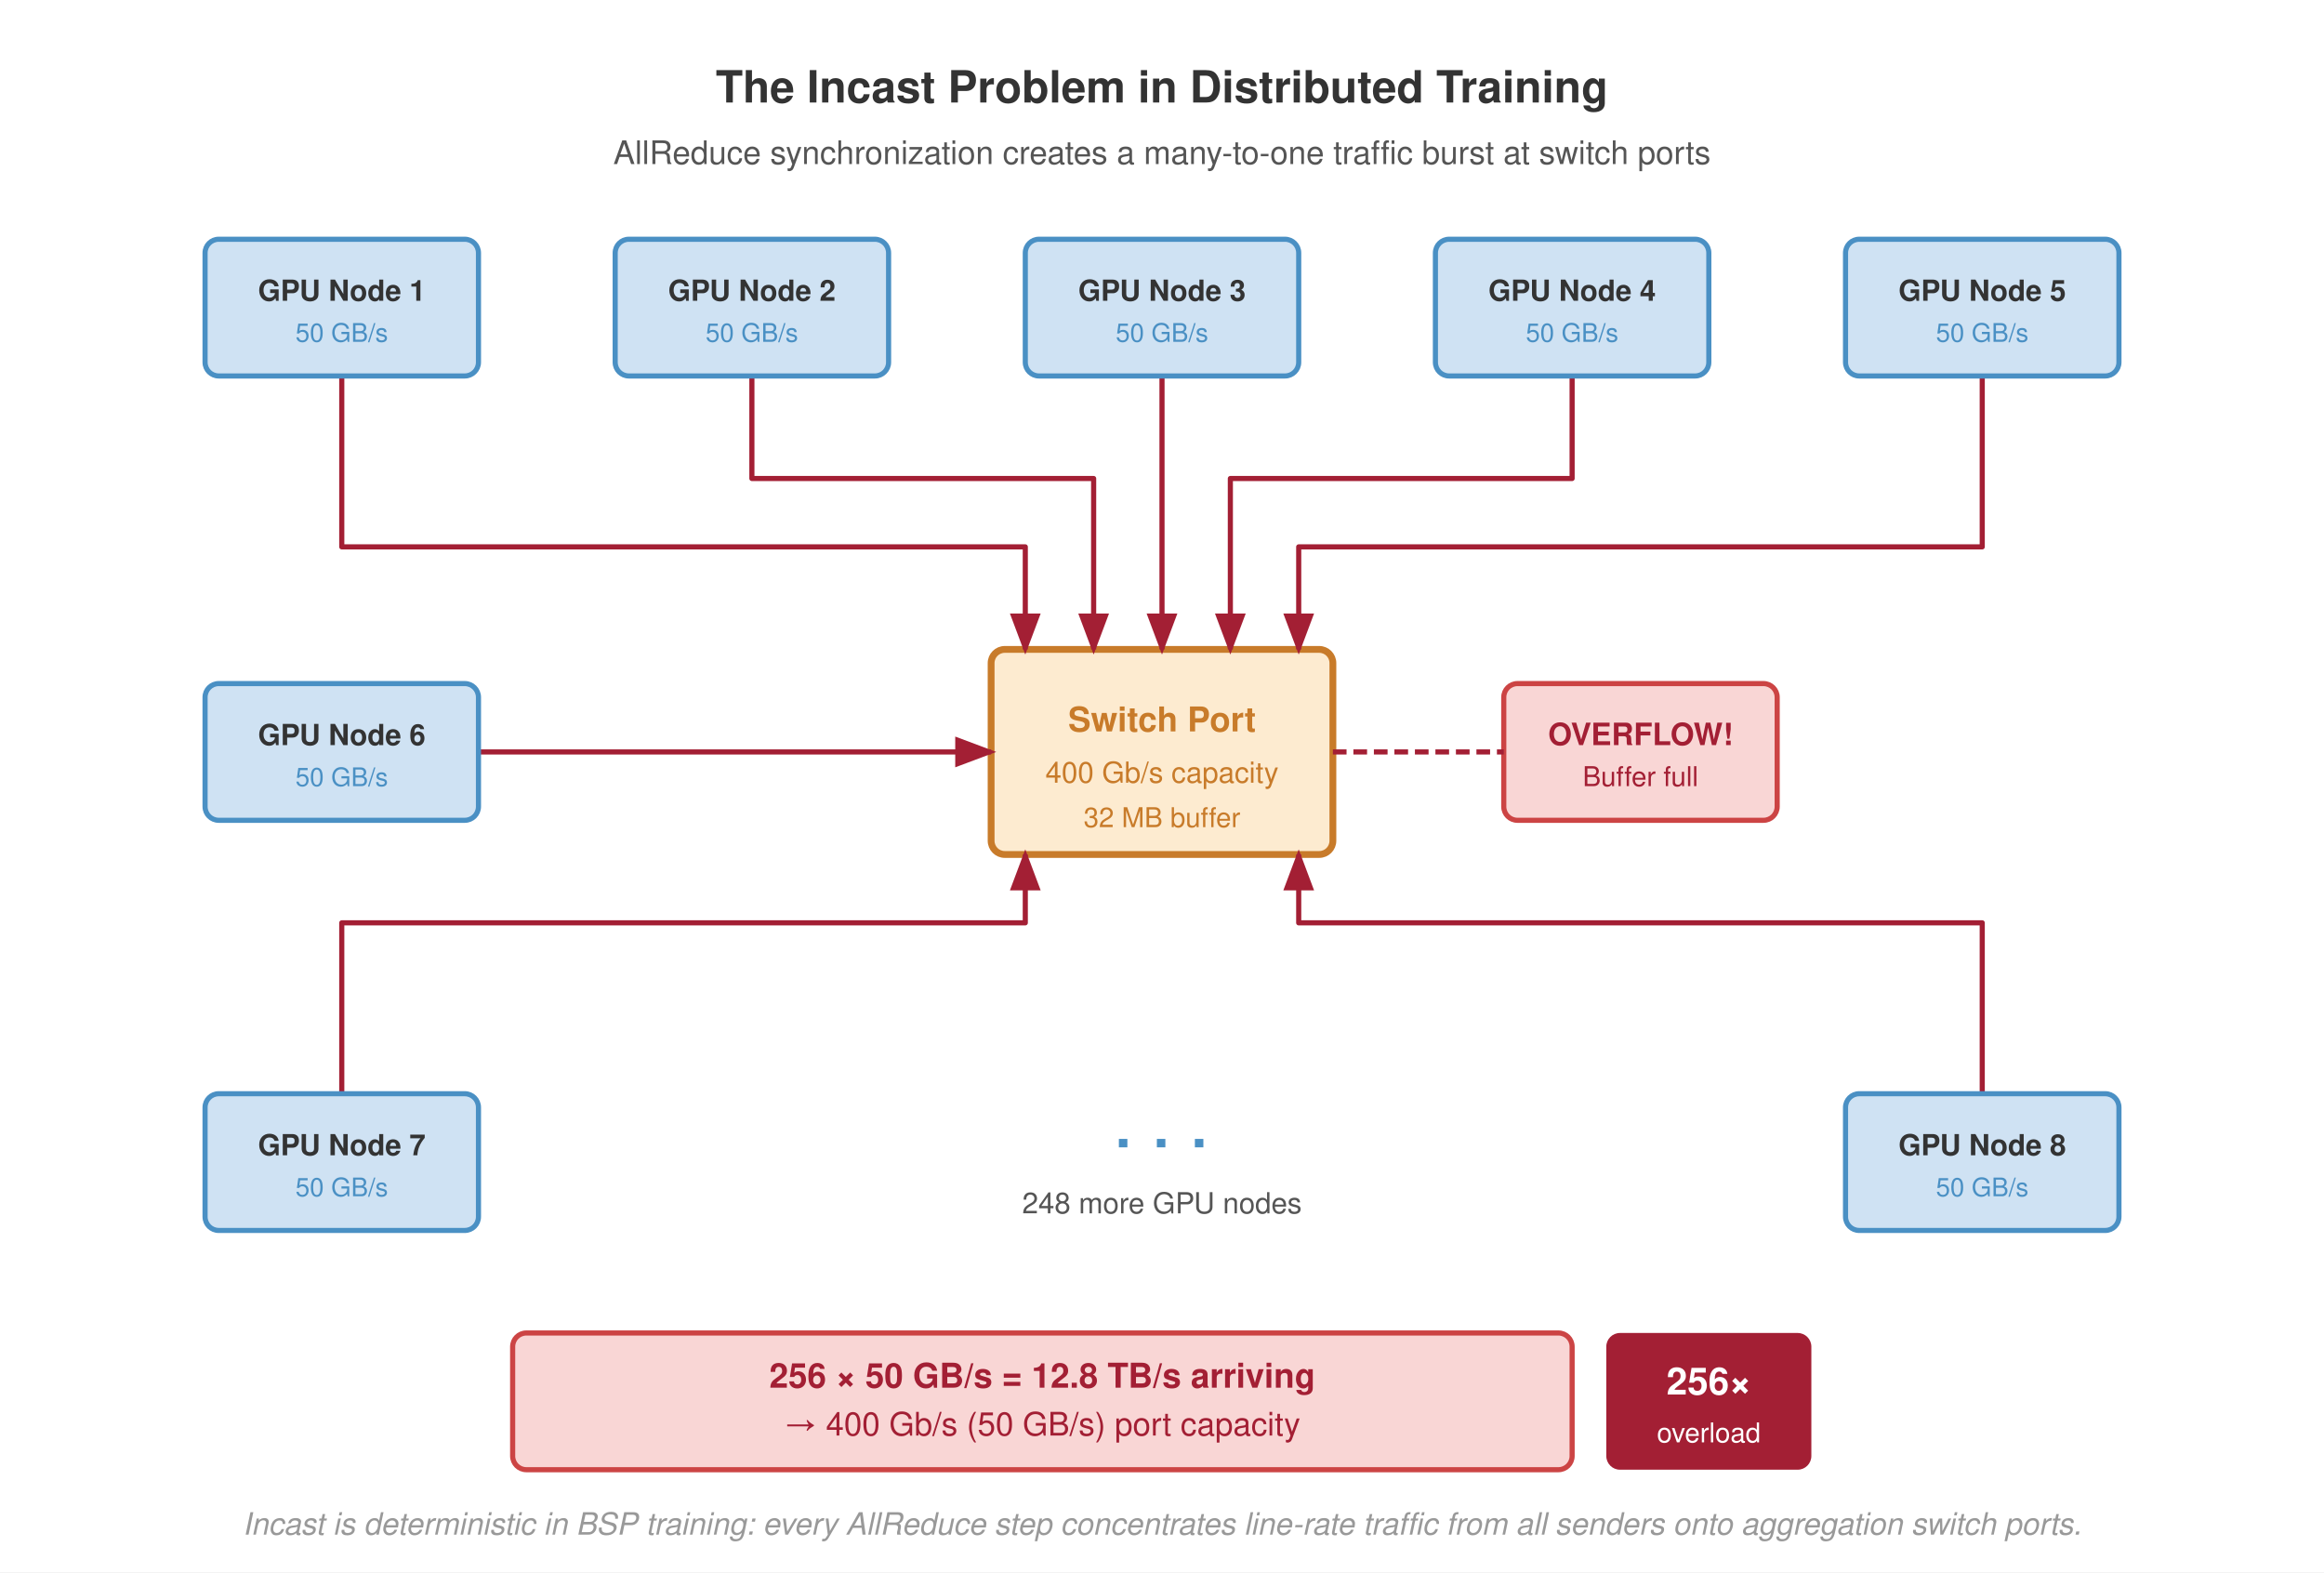
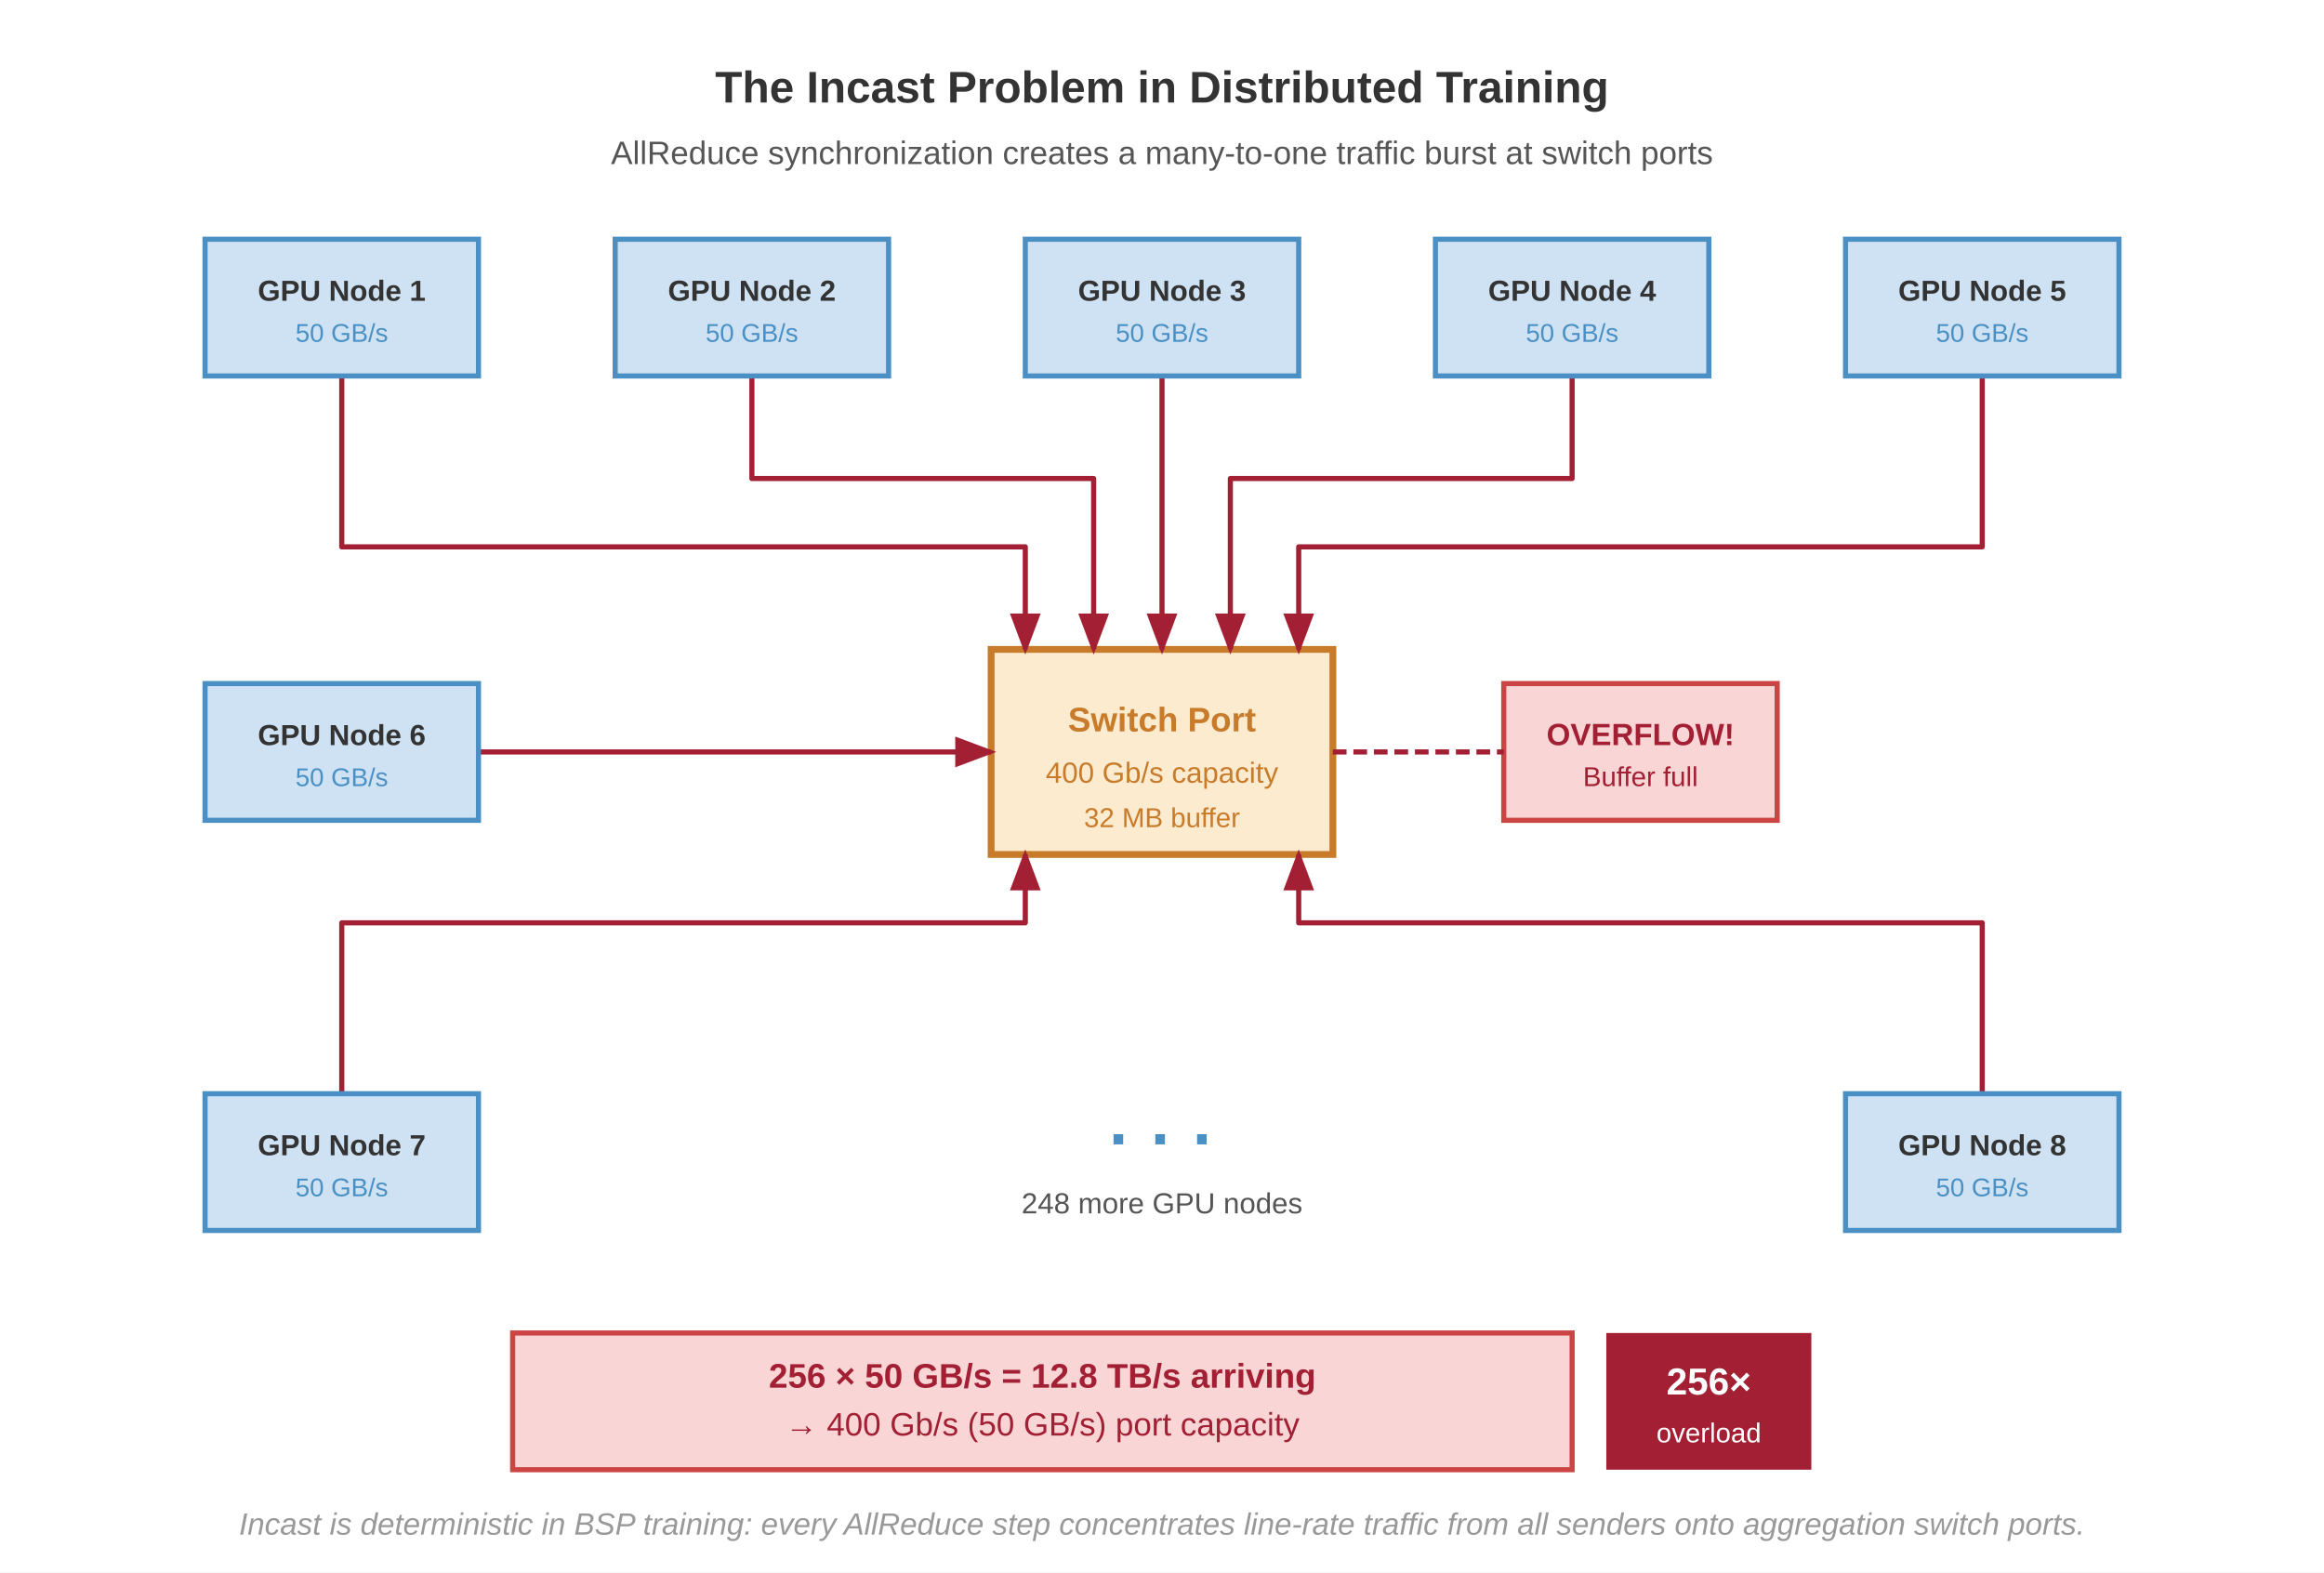
- <svg xmlns="http://www.w3.org/2000/svg" viewBox="0 0 680 460" font-family="Helvetica Neue, Helvetica, Arial, sans-serif">
+ <svg xmlns="http://www.w3.org/2000/svg" font-family="Arial, Helvetica, sans-serif" viewBox="0 0 680 460">
  <rect width="680" height="460" fill="#fff" />
  <defs>
    <marker id="arrow-red" markerWidth="8" markerHeight="6" refX="7" refY="3" orient="auto">
      <path d="M0,0 L8,3 L0,6 Z" fill="#a31f34" />
    </marker>
  </defs>
  <text x="340" y="30" text-anchor="middle" font-size="13" font-weight="700" fill="#333">The Incast Problem in Distributed Training</text>
  <text x="340" y="48" text-anchor="middle" font-size="9.5" fill="#555">AllReduce synchronization creates a many-to-one traffic burst at switch ports</text>
-   <rect x="290" y="190" width="100" height="60" fill="#fdebd0" stroke="#c87b2a" stroke-width="2" rx="4" />
+   <rect x="290" y="190" width="100" height="60" fill="#fdebd0" stroke="#c87b2a" stroke-width="2" />
  <text x="340" y="214" text-anchor="middle" font-size="10" font-weight="700" fill="#c87b2a">Switch Port</text>
  <text x="340" y="229" text-anchor="middle" font-size="8.5" fill="#c87b2a">400 Gb/s capacity</text>
  <text x="340" y="242" text-anchor="middle" font-size="8" fill="#c87b2a">32 MB buffer</text>
-   <rect x="440" y="200" width="80" height="40" fill="#f9d6d5" stroke="#c44" stroke-width="1.5" rx="4" />
+   <rect x="440" y="200" width="80" height="40" fill="#f9d6d5" stroke="#c44" stroke-width="1.5" />
  <text x="480" y="218" text-anchor="middle" font-size="9" font-weight="700" fill="#a31f34">OVERFLOW!</text>
  <text x="480" y="230" text-anchor="middle" font-size="8" fill="#a31f34">Buffer full</text>
  <line x1="390" y1="220" x2="440" y2="220" stroke="#a31f34" stroke-width="1.5" stroke-dasharray="4,2" />
  <g fill="none" stroke="#a31f34" stroke-width="1.5" stroke-linejoin="round" marker-end="url(#arrow-red)">
    <path d="M 100 110 L 100 160 L 300 160 L 300 190" />
    <path d="M 220 110 L 220 140 L 320 140 L 320 190" />
    <path d="M 340 110 L 340 190" />
    <path d="M 460 110 L 460 140 L 360 140 L 360 190" />
    <path d="M 580 110 L 580 160 L 380 160 L 380 190" />
    <path d="M 140 220 L 290 220" />
    <path d="M 100 320 L 100 270 L 300 270 L 300 250" />
    <path d="M 580 320 L 580 270 L 380 270 L 380 250" />
  </g>
-   <rect x="60" y="70" width="80" height="40" fill="#cfe2f3" stroke="#4a90c4" stroke-width="1.5" rx="4" />
+   <rect x="60" y="70" width="80" height="40" fill="#cfe2f3" stroke="#4a90c4" stroke-width="1.5" />
  <text x="100" y="88" text-anchor="middle" font-size="8.5" font-weight="700" fill="#333">GPU Node 1</text>
  <text x="100" y="100" text-anchor="middle" font-size="7.5" fill="#4a90c4">50 GB/s</text>
-   <rect x="180" y="70" width="80" height="40" fill="#cfe2f3" stroke="#4a90c4" stroke-width="1.5" rx="4" />
+   <rect x="180" y="70" width="80" height="40" fill="#cfe2f3" stroke="#4a90c4" stroke-width="1.5" />
  <text x="220" y="88" text-anchor="middle" font-size="8.5" font-weight="700" fill="#333">GPU Node 2</text>
  <text x="220" y="100" text-anchor="middle" font-size="7.5" fill="#4a90c4">50 GB/s</text>
-   <rect x="300" y="70" width="80" height="40" fill="#cfe2f3" stroke="#4a90c4" stroke-width="1.5" rx="4" />
+   <rect x="300" y="70" width="80" height="40" fill="#cfe2f3" stroke="#4a90c4" stroke-width="1.5" />
  <text x="340" y="88" text-anchor="middle" font-size="8.5" font-weight="700" fill="#333">GPU Node 3</text>
  <text x="340" y="100" text-anchor="middle" font-size="7.5" fill="#4a90c4">50 GB/s</text>
-   <rect x="420" y="70" width="80" height="40" fill="#cfe2f3" stroke="#4a90c4" stroke-width="1.5" rx="4" />
+   <rect x="420" y="70" width="80" height="40" fill="#cfe2f3" stroke="#4a90c4" stroke-width="1.5" />
  <text x="460" y="88" text-anchor="middle" font-size="8.5" font-weight="700" fill="#333">GPU Node 4</text>
  <text x="460" y="100" text-anchor="middle" font-size="7.5" fill="#4a90c4">50 GB/s</text>
-   <rect x="540" y="70" width="80" height="40" fill="#cfe2f3" stroke="#4a90c4" stroke-width="1.5" rx="4" />
+   <rect x="540" y="70" width="80" height="40" fill="#cfe2f3" stroke="#4a90c4" stroke-width="1.5" />
  <text x="580" y="88" text-anchor="middle" font-size="8.5" font-weight="700" fill="#333">GPU Node 5</text>
  <text x="580" y="100" text-anchor="middle" font-size="7.5" fill="#4a90c4">50 GB/s</text>
-   <rect x="60" y="200" width="80" height="40" fill="#cfe2f3" stroke="#4a90c4" stroke-width="1.5" rx="4" />
+   <rect x="60" y="200" width="80" height="40" fill="#cfe2f3" stroke="#4a90c4" stroke-width="1.5" />
  <text x="100" y="218" text-anchor="middle" font-size="8.5" font-weight="700" fill="#333">GPU Node 6</text>
  <text x="100" y="230" text-anchor="middle" font-size="7.5" fill="#4a90c4">50 GB/s</text>
-   <rect x="60" y="320" width="80" height="40" fill="#cfe2f3" stroke="#4a90c4" stroke-width="1.5" rx="4" />
+   <rect x="60" y="320" width="80" height="40" fill="#cfe2f3" stroke="#4a90c4" stroke-width="1.5" />
  <text x="100" y="338" text-anchor="middle" font-size="8.5" font-weight="700" fill="#333">GPU Node 7</text>
  <text x="100" y="350" text-anchor="middle" font-size="7.5" fill="#4a90c4">50 GB/s</text>
-   <rect x="540" y="320" width="80" height="40" fill="#cfe2f3" stroke="#4a90c4" stroke-width="1.5" rx="4" />
+   <rect x="540" y="320" width="80" height="40" fill="#cfe2f3" stroke="#4a90c4" stroke-width="1.5" />
  <text x="580" y="338" text-anchor="middle" font-size="8.5" font-weight="700" fill="#333">GPU Node 8</text>
  <text x="580" y="350" text-anchor="middle" font-size="7.5" fill="#4a90c4">50 GB/s</text>
  <text x="340" y="340" text-anchor="middle" font-size="20" fill="#4a90c4" font-weight="700">· · ·</text>
  <text x="340" y="355" text-anchor="middle" font-size="8.5" fill="#555">248 more GPU nodes</text>
-   <rect x="150" y="390" width="310" height="40" fill="#f9d6d5" stroke="#c44" stroke-width="1.5" rx="4" />
+   <rect x="150" y="390" width="310" height="40" fill="#f9d6d5" stroke="#c44" stroke-width="1.5" />
  <text x="305" y="406" text-anchor="middle" font-size="10" font-weight="700" fill="#a31f34">256 × 50 GB/s = 12.8 TB/s arriving</text>
  <text x="305" y="420" text-anchor="middle" font-size="9.5" fill="#a31f34">→ 400 Gb/s (50 GB/s) port capacity</text>
-   <rect x="470" y="390" width="60" height="40" fill="#a31f34" rx="4" />
+   <rect x="470" y="390" width="60" height="40" fill="#a31f34" />
  <text x="500" y="408" text-anchor="middle" font-size="11" font-weight="700" fill="#fff">256×</text>
  <text x="500" y="422" text-anchor="middle" font-size="8" fill="#fff">overload</text>
  <text x="340" y="449" text-anchor="middle" font-size="9" fill="#999" font-style="italic">Incast is deterministic in BSP training: every AllReduce step concentrates line-rate traffic from all senders onto aggregation switch ports.</text>
</svg>
